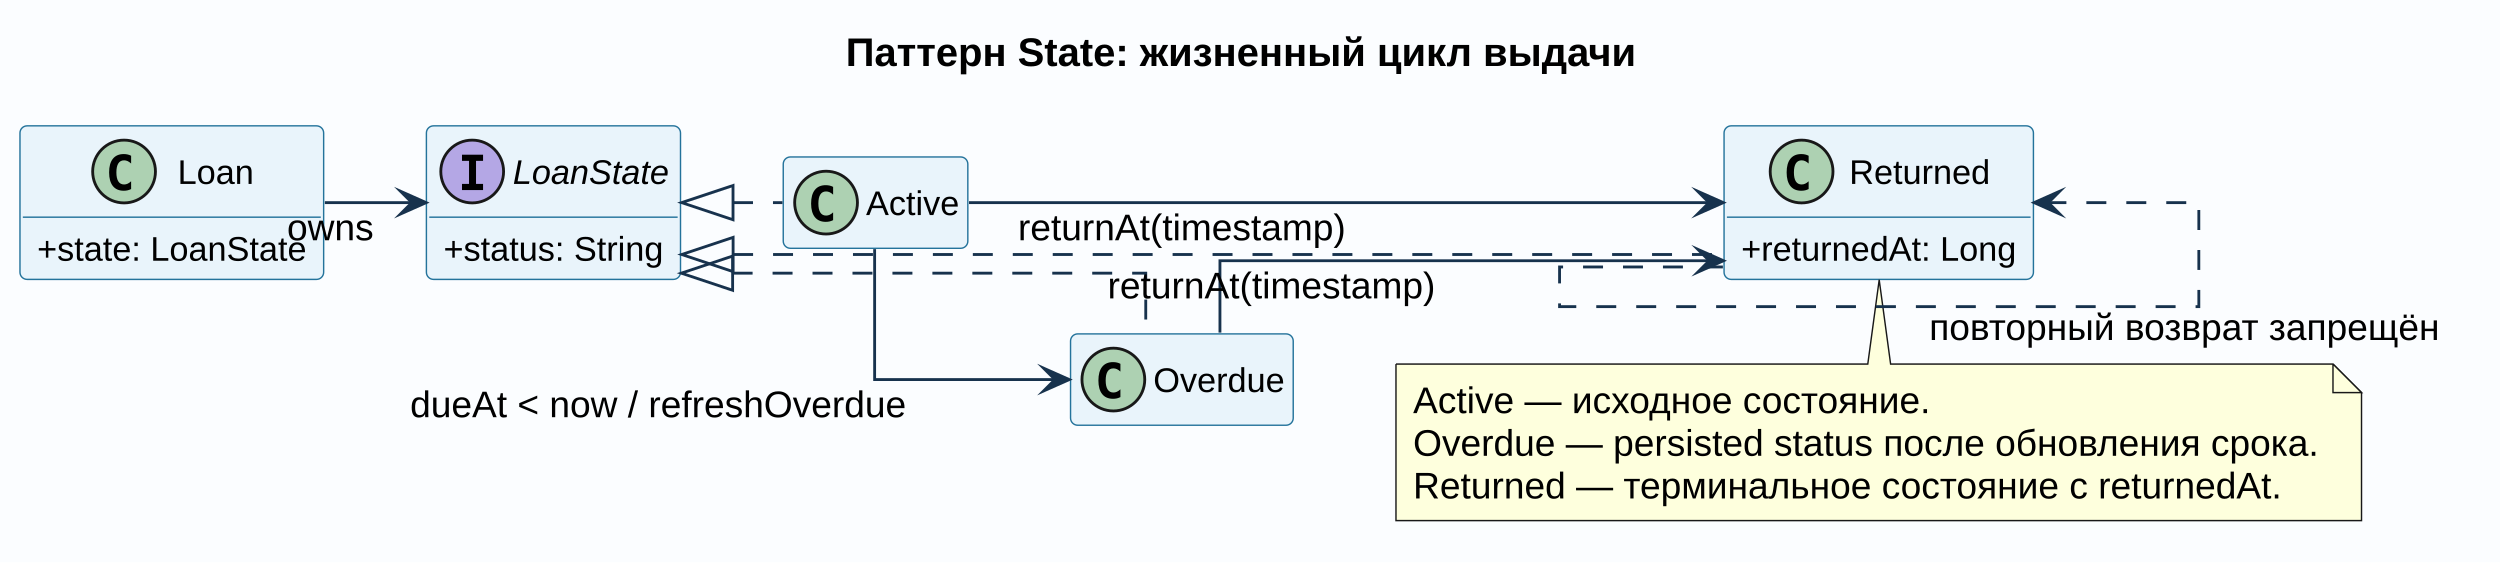
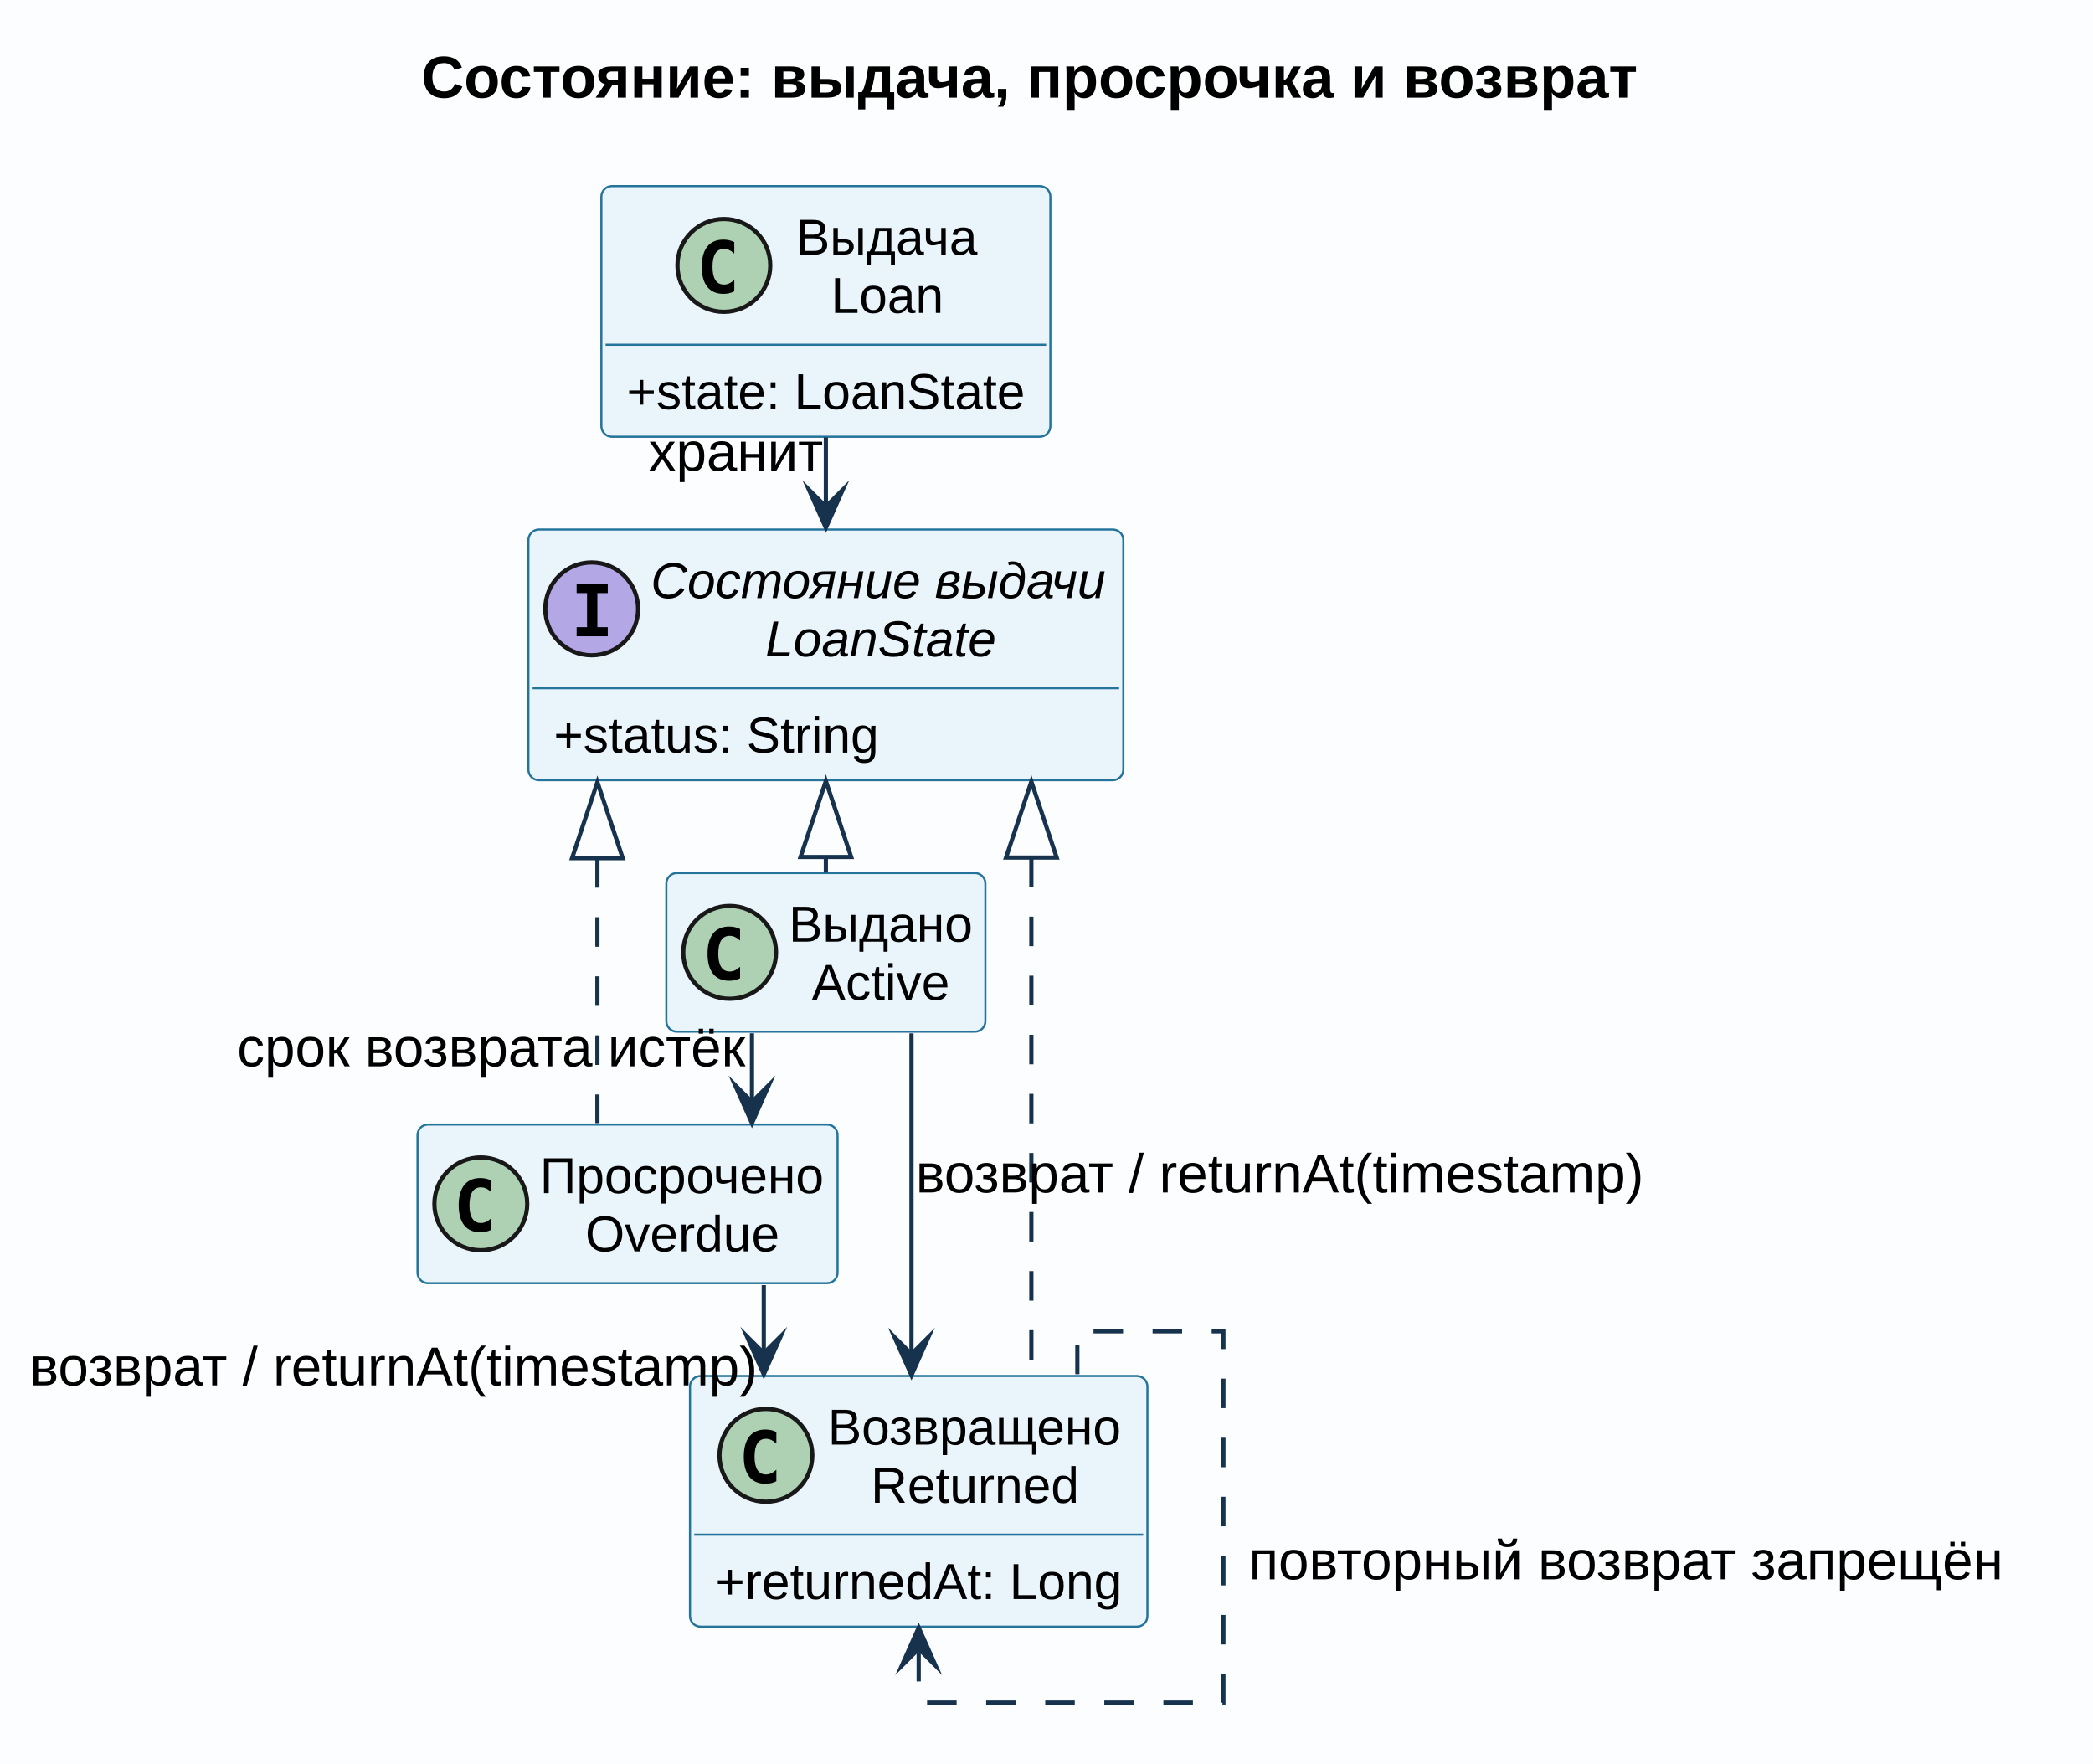
- <svg xmlns="http://www.w3.org/2000/svg" version="1.1" data-diagram-type="CLASS" style="width:876px;height:197px;background:#FBFDFF;" width="876px" height="197px" viewBox="0 0 876 197" zoomAndPan="magnify" preserveAspectRatio="none" contentStyleType="text/css">
+ <svg xmlns="http://www.w3.org/2000/svg" version="1.1" data-diagram-type="CLASS" style="width:496px;height:418px;background:#FBFDFF;" width="496px" height="418px" viewBox="0 0 496 418" zoomAndPan="magnify" preserveAspectRatio="none" contentStyleType="text/css">
  <defs />
  <g font-family="sans-serif" lengthAdjust="spacing">
-     <rect x="0" y="0" width="876" height="197" fill="#FBFDFF" style="stroke:none;" />
+     <rect x="0" y="0" width="496" height="418" fill="#FBFDFF" style="stroke:none;" />
    <g class="title" data-source-line="19">
-       <text x="296.349" y="23.132" fill="#000" font-size="14" textLength="277.102" font-weight="700" font-family="Arial">Паттерн State: жизненный цикл выдачи</text>
+       <text x="99.851" y="23.132" fill="#000" font-size="14" textLength="290.028" font-weight="700" font-family="Arial">Состояние: выдача, просрочка и возврат</text>
    </g>
    <g class="entity" data-qualified-name="Loan" id="ent0001" data-source-line="21">
-       <rect x="7" y="44.099" width="106.406" height="53.799" fill="#E9F4FB" style="stroke:#24739B;stroke-width:0.5;" rx="2.5" ry="2.5" />
-       <ellipse cx="43.47" cy="60.099" rx="11" ry="11" fill="#ADD1B2" style="stroke:#181818;stroke-width:1;" />
-       <path d="M45.943,66.242 Q45.362,66.541 44.723,66.69 Q44.084,66.839 43.378,66.839 Q40.871,66.839 39.551,65.188 Q38.232,63.536 38.232,60.415 Q38.232,57.285 39.551,55.633 Q40.871,53.981 43.378,53.981 Q44.084,53.981 44.731,54.131 Q45.379,54.28 45.943,54.579 L45.943,57.302 Q45.312,56.721 44.719,56.451 Q44.125,56.181 43.494,56.181 Q42.15,56.181 41.465,57.248 Q40.78,58.314 40.78,60.415 Q40.78,62.506 41.465,63.573 Q42.15,64.64 43.494,64.64 Q44.125,64.64 44.719,64.37 Q45.312,64.1 45.943,63.519 Z " fill="#000" />
-       <text x="62.241" y="64.455" fill="#000" font-size="12" textLength="26.695" font-family="Arial">Loan</text>
-       <line x1="8" y1="76.099" x2="112.406" y2="76.099" style="stroke:#24739B;stroke-width:0.5;" />
-       <text x="13" y="91.354" fill="#000" font-size="12" textLength="94.406" font-family="Arial">+state: LoanState</text>
+       <rect x="142.51" y="44.099" width="106.406" height="59.396" fill="#E9F4FB" style="stroke:#24739B;stroke-width:0.5;" rx="2.5" ry="2.5" />
+       <ellipse cx="171.539" cy="62.897" rx="11" ry="11" fill="#ADD1B2" style="stroke:#181818;stroke-width:1;" />
+       <path d="M174.012,69.041 Q173.431,69.339 172.792,69.489 Q172.153,69.638 171.447,69.638 Q168.94,69.638 167.621,67.986 Q166.301,66.334 166.301,63.213 Q166.301,60.084 167.621,58.432 Q168.94,56.78 171.447,56.78 Q172.153,56.78 172.8,56.93 Q173.448,57.079 174.012,57.378 L174.012,60.101 Q173.381,59.52 172.788,59.25 Q172.194,58.98 171.564,58.98 Q170.219,58.98 169.534,60.047 Q168.849,61.113 168.849,63.213 Q168.849,65.305 169.534,66.372 Q170.219,67.438 171.564,67.438 Q172.194,67.438 172.788,67.169 Q173.381,66.899 174.012,66.318 Z " fill="#000" />
+       <text x="188.657" y="60.354" fill="#000" font-size="12" textLength="43.23" font-family="Arial">Выдача</text>
+       <text x="196.924" y="74.153" fill="#000" font-size="12" textLength="26.695" font-family="Arial">Loan</text>
+       <line x1="143.51" y1="81.696" x2="247.916" y2="81.696" style="stroke:#24739B;stroke-width:0.5;" />
+       <text x="148.51" y="96.952" fill="#000" font-size="12" textLength="94.406" font-family="Arial">+state: LoanState</text>
    </g>
    <g class="entity" data-qualified-name="LoanState" id="ent0002" data-source-line="24">
-       <rect x="149.41" y="44.099" width="89.039" height="53.799" fill="#E9F4FB" style="stroke:#24739B;stroke-width:0.5;" rx="2.5" ry="2.5" />
-       <ellipse cx="165.456" cy="60.099" rx="11" ry="11" fill="#B4A7E5" style="stroke:#181818;stroke-width:1;" />
-       <path d="M161.884,56.364 L161.884,54.206 L169.263,54.206 L169.263,56.364 L166.798,56.364 L166.798,64.44 L169.263,64.44 L169.263,66.599 L161.884,66.599 L161.884,64.44 L164.349,64.44 L164.349,56.364 Z " fill="#000" />
-       <text x="179.688" y="64.455" fill="#000" font-size="12" textLength="54.715" font-style="italic" font-family="Arial">LoanState</text>
-       <line x1="150.41" y1="76.099" x2="237.449" y2="76.099" style="stroke:#24739B;stroke-width:0.5;" />
-       <text x="155.41" y="91.354" fill="#000" font-size="12" textLength="77.039" font-family="Arial">+status: String</text>
+       <rect x="125.22" y="125.489" width="140.99" height="59.396" fill="#E9F4FB" style="stroke:#24739B;stroke-width:0.5;" rx="2.5" ry="2.5" />
+       <ellipse cx="140.22" cy="144.287" rx="11" ry="11" fill="#B4A7E5" style="stroke:#181818;stroke-width:1;" />
+       <path d="M136.648,140.553 L136.648,138.394 L144.027,138.394 L144.027,140.553 L141.562,140.553 L141.562,148.629 L144.027,148.629 L144.027,150.787 L136.648,150.787 L136.648,148.629 L139.113,148.629 L139.113,140.553 Z " fill="#000" />
+       <text x="154.22" y="141.744" fill="#000" font-size="12" textLength="108.99" font-style="italic" font-family="Arial">Состояние выдачи</text>
+       <text x="181.358" y="155.543" fill="#000" font-size="12" textLength="54.715" font-style="italic" font-family="Arial">LoanState</text>
+       <line x1="126.22" y1="163.086" x2="265.21" y2="163.086" style="stroke:#24739B;stroke-width:0.5;" />
+       <text x="131.22" y="178.342" fill="#000" font-size="12" textLength="77.039" font-family="Arial">+status: String</text>
    </g>
    <g class="entity" data-qualified-name="Active" id="ent0003" data-source-line="27">
-       <rect x="274.45" y="54.999" width="64.678" height="32" fill="#E9F4FB" style="stroke:#24739B;stroke-width:0.5;" rx="2.5" ry="2.5" />
-       <ellipse cx="289.45" cy="70.999" rx="11" ry="11" fill="#ADD1B2" style="stroke:#181818;stroke-width:1;" />
-       <path d="M291.923,77.142 Q291.342,77.441 290.703,77.59 Q290.064,77.739 289.358,77.739 Q286.851,77.739 285.532,76.087 Q284.212,74.436 284.212,71.315 Q284.212,68.185 285.532,66.533 Q286.851,64.881 289.358,64.881 Q290.064,64.881 290.711,65.031 Q291.359,65.18 291.923,65.479 L291.923,68.202 Q291.292,67.621 290.699,67.351 Q290.105,67.081 289.474,67.081 Q288.13,67.081 287.445,68.148 Q286.76,69.214 286.76,71.315 Q286.76,73.406 287.445,74.473 Q288.13,75.54 289.474,75.54 Q290.105,75.54 290.699,75.27 Q291.292,75 291.923,74.419 Z " fill="#000" />
-       <text x="303.45" y="75.355" fill="#000" font-size="12" textLength="32.678" font-family="Arial">Active</text>
+       <rect x="157.91" y="206.889" width="75.605" height="37.598" fill="#E9F4FB" style="stroke:#24739B;stroke-width:0.5;" rx="2.5" ry="2.5" />
+       <ellipse cx="172.91" cy="225.687" rx="11" ry="11" fill="#ADD1B2" style="stroke:#181818;stroke-width:1;" />
+       <path d="M175.383,231.831 Q174.802,232.129 174.163,232.279 Q173.524,232.428 172.818,232.428 Q170.311,232.428 168.992,230.776 Q167.672,229.124 167.672,226.003 Q167.672,222.874 168.992,221.222 Q170.311,219.57 172.818,219.57 Q173.524,219.57 174.171,219.72 Q174.819,219.869 175.383,220.168 L175.383,222.891 Q174.752,222.31 174.159,222.04 Q173.565,221.77 172.934,221.77 Q171.59,221.77 170.905,222.837 Q170.22,223.903 170.22,226.003 Q170.22,228.095 170.905,229.162 Q171.59,230.228 172.934,230.228 Q173.565,230.228 174.159,229.959 Q174.752,229.689 175.383,229.108 Z " fill="#000" />
+       <text x="186.91" y="223.144" fill="#000" font-size="12" textLength="43.605" font-family="Arial">Выдано</text>
+       <text x="192.374" y="236.943" fill="#000" font-size="12" textLength="32.678" font-family="Arial">Active</text>
    </g>
    <g class="entity" data-qualified-name="Overdue" id="ent0004" data-source-line="28">
-       <rect x="375.12" y="116.999" width="78.025" height="32" fill="#E9F4FB" style="stroke:#24739B;stroke-width:0.5;" rx="2.5" ry="2.5" />
-       <ellipse cx="390.12" cy="132.999" rx="11" ry="11" fill="#ADD1B2" style="stroke:#181818;stroke-width:1;" />
-       <path d="M392.593,139.142 Q392.012,139.441 391.373,139.59 Q390.734,139.739 390.028,139.739 Q387.521,139.739 386.202,138.087 Q384.882,136.436 384.882,133.315 Q384.882,130.185 386.202,128.533 Q387.521,126.881 390.028,126.881 Q390.734,126.881 391.381,127.031 Q392.029,127.18 392.593,127.479 L392.593,130.202 Q391.962,129.621 391.369,129.351 Q390.775,129.081 390.144,129.081 Q388.8,129.081 388.115,130.148 Q387.43,131.214 387.43,133.315 Q387.43,135.406 388.115,136.473 Q388.8,137.54 390.144,137.54 Q390.775,137.54 391.369,137.27 Q391.962,137 392.593,136.419 Z " fill="#000" />
-       <text x="404.12" y="137.355" fill="#000" font-size="12" textLength="46.025" font-family="Arial">Overdue</text>
+       <rect x="98.94" y="266.489" width="99.547" height="37.598" fill="#E9F4FB" style="stroke:#24739B;stroke-width:0.5;" rx="2.5" ry="2.5" />
+       <ellipse cx="113.94" cy="285.287" rx="11" ry="11" fill="#ADD1B2" style="stroke:#181818;stroke-width:1;" />
+       <path d="M116.413,291.431 Q115.832,291.729 115.193,291.879 Q114.554,292.028 113.848,292.028 Q111.341,292.028 110.022,290.376 Q108.702,288.724 108.702,285.603 Q108.702,282.474 110.022,280.822 Q111.341,279.17 113.848,279.17 Q114.554,279.17 115.201,279.32 Q115.849,279.469 116.413,279.768 L116.413,282.491 Q115.782,281.91 115.189,281.64 Q114.595,281.37 113.964,281.37 Q112.62,281.37 111.935,282.437 Q111.25,283.503 111.25,285.603 Q111.25,287.695 111.935,288.762 Q112.62,289.828 113.964,289.828 Q114.595,289.828 115.189,289.559 Q115.782,289.289 116.413,288.708 Z " fill="#000" />
+       <text x="127.94" y="282.744" fill="#000" font-size="12" textLength="67.547" font-family="Arial">Просрочено</text>
+       <text x="138.701" y="296.543" fill="#000" font-size="12" textLength="46.025" font-family="Arial">Overdue</text>
    </g>
    <g class="entity" data-qualified-name="Returned" id="ent0005" data-source-line="29">
-       <rect x="604.11" y="44.099" width="108.404" height="53.799" fill="#E9F4FB" style="stroke:#24739B;stroke-width:0.5;" rx="2.5" ry="2.5" />
-       <ellipse cx="631.278" cy="60.099" rx="11" ry="11" fill="#ADD1B2" style="stroke:#181818;stroke-width:1;" />
-       <path d="M633.751,66.242 Q633.17,66.541 632.531,66.69 Q631.891,66.839 631.186,66.839 Q628.679,66.839 627.359,65.188 Q626.039,63.536 626.039,60.415 Q626.039,57.285 627.359,55.633 Q628.679,53.981 631.186,53.981 Q631.891,53.981 632.539,54.131 Q633.186,54.28 633.751,54.579 L633.751,57.302 Q633.12,56.721 632.526,56.451 Q631.933,56.181 631.302,56.181 Q629.957,56.181 629.272,57.248 Q628.588,58.314 628.588,60.415 Q628.588,62.506 629.272,63.573 Q629.957,64.64 631.302,64.64 Q631.933,64.64 632.526,64.37 Q633.12,64.1 633.751,63.519 Z " fill="#000" />
-       <text x="647.981" y="64.455" fill="#000" font-size="12" textLength="49.365" font-family="Arial">Returned</text>
-       <line x1="605.11" y1="76.099" x2="711.514" y2="76.099" style="stroke:#24739B;stroke-width:0.5;" />
-       <text x="610.11" y="91.354" fill="#000" font-size="12" textLength="96.404" font-family="Arial">+returnedAt: Long</text>
-     </g>
-     <g class="entity" data-qualified-name="GMN14" id="ent0015" data-source-line="42">
-       <path d="M489.15,127.569 L489.15,182.415 A0,0 0 0 0 489.15,182.415 L827.476,182.415 A0,0 0 0 0 827.476,182.415 L827.476,137.569 L817.476,127.569 L662.47,127.569 L658.47,98.039 L654.47,127.569 L489.15,127.569 A0,0 0 0 0 489.15,127.569" style="stroke:#181818;stroke-width:0.5;" fill="#FEFFDD" />
-       <path d="M817.476,127.569 L817.476,137.569 L827.476,137.569 L817.476,127.569" style="stroke:#181818;stroke-width:0.5;" fill="#FEFFDD" />
-       <text x="495.15" y="144.762" fill="#000" font-size="13" textLength="181.689" font-family="Arial">Active — исходное состояние.</text>
-       <text x="495.15" y="159.711" fill="#000" font-size="13" textLength="317.326" font-family="Arial">Overdue — persisted status после обновления срока.</text>
-       <text x="495.15" y="174.66" fill="#000" font-size="13" textLength="304.497" font-family="Arial">Returned — терминальное состояние с returnedAt.</text>
+       <rect x="163.51" y="326.079" width="108.404" height="59.396" fill="#E9F4FB" style="stroke:#24739B;stroke-width:0.5;" rx="2.5" ry="2.5" />
+       <ellipse cx="181.504" cy="344.877" rx="11" ry="11" fill="#ADD1B2" style="stroke:#181818;stroke-width:1;" />
+       <path d="M183.978,351.021 Q183.397,351.319 182.757,351.469 Q182.118,351.618 181.413,351.618 Q178.906,351.618 177.586,349.966 Q176.266,348.314 176.266,345.193 Q176.266,342.064 177.586,340.412 Q178.906,338.76 181.413,338.76 Q182.118,338.76 182.766,338.91 Q183.413,339.059 183.978,339.358 L183.978,342.081 Q183.347,341.5 182.753,341.23 Q182.16,340.96 181.529,340.96 Q180.184,340.96 179.499,342.027 Q178.814,343.093 178.814,345.193 Q178.814,347.285 179.499,348.352 Q180.184,349.418 181.529,349.418 Q182.16,349.418 182.753,349.149 Q183.347,348.879 183.978,348.298 Z " fill="#000" />
+       <text x="196.17" y="342.334" fill="#000" font-size="12" textLength="69.75" font-family="Arial">Возвращено</text>
+       <text x="206.362" y="356.133" fill="#000" font-size="12" textLength="49.365" font-family="Arial">Returned</text>
+       <line x1="164.51" y1="363.676" x2="270.914" y2="363.676" style="stroke:#24739B;stroke-width:0.5;" />
+       <text x="169.51" y="378.932" fill="#000" font-size="12" textLength="96.404" font-family="Arial">+returnedAt: Long</text>
    </g>
    <g class="link" data-entity-1="ent0001" data-entity-2="ent0002" id="lnk6" data-source-line="33" data-link-type="dependency">
-       <path d="M113.82,70.999 C125.59,70.999 132.94,70.999 144.31,70.999" style="stroke:#17324D;stroke-width:1;" fill="none" id="Loan-to-LoanState" codeLine="33" />
-       <polygon points="149.31,70.999,140.31,66.999,144.31,70.999,140.31,74.999,149.31,70.999" fill="#17324D" style="stroke:#17324D;stroke-width:1;stroke-linejoin:miter;stroke-miterlimit:10;" />
-       <text x="100.57" y="84.192" fill="#000" font-size="13" textLength="30.348" font-family="Arial">owns</text>
+       <path d="M195.71,103.639 C195.71,110.629 195.71,113.079 195.71,120.069" style="stroke:#17324D;stroke-width:1;" fill="none" id="Loan-to-LoanState" codeLine="33" />
+       <polygon points="195.71,125.069,199.71,116.069,195.71,120.069,191.71,116.069,195.71,125.069" fill="#17324D" style="stroke:#17324D;stroke-width:1;stroke-linejoin:miter;stroke-miterlimit:10;" />
+       <text x="153.71" y="111.552" fill="#000" font-size="13" textLength="41.355" font-family="Arial">хранит</text>
    </g>
    <g class="link" data-entity-1="ent0002" data-entity-2="ent0003" id="lnk7" data-source-line="34" data-link-type="extension">
-       <path d="M256.85,70.999 C268.66,70.999 263.16,70.999 274.18,70.999" style="stroke:#17324D;stroke-width:1;stroke-dasharray:7,7;" fill="none" id="LoanState-backto-Active" codeLine="34" />
-       <polygon points="238.85,70.999,256.85,76.999,256.85,64.999,238.85,70.999" fill="none" style="stroke:#17324D;stroke-width:1;stroke-linejoin:miter;stroke-miterlimit:10;" />
+       <path d="M195.71,203.089 C195.71,210.439 195.71,200.119 195.71,206.789" style="stroke:#17324D;stroke-width:1;stroke-dasharray:7,7;" fill="none" id="LoanState-backto-Active" codeLine="34" />
+       <polygon points="195.71,185.089,189.71,203.089,201.71,203.089,195.71,185.089" fill="none" style="stroke:#17324D;stroke-width:1;stroke-linejoin:miter;stroke-miterlimit:10;" />
    </g>
    <g class="link" data-entity-1="ent0002" data-entity-2="ent0004" id="lnk8" data-source-line="35" data-link-type="extension">
-       <path d="M256.71,95.719 C317.72,95.719 401.47,95.719 401.47,95.719 C401.47,95.719 401.47,106.549 401.47,116.539" style="stroke:#17324D;stroke-width:1;stroke-dasharray:7,7;" fill="none" id="LoanState-backto-Overdue" codeLine="35" />
-       <polygon points="238.71,95.719,256.71,101.719,256.71,89.719,238.71,95.719" fill="none" style="stroke:#17324D;stroke-width:1;stroke-linejoin:miter;stroke-miterlimit:10;" />
+       <path d="M141.57,203.359 C141.57,228.279 141.57,244.899 141.57,266.159" style="stroke:#17324D;stroke-width:1;stroke-dasharray:7,7;" fill="none" id="LoanState-backto-Overdue" codeLine="35" />
+       <polygon points="141.57,185.359,135.57,203.359,147.57,203.359,141.57,185.359" fill="none" style="stroke:#17324D;stroke-width:1;stroke-linejoin:miter;stroke-miterlimit:10;" />
    </g>
    <g class="link" data-entity-1="ent0002" data-entity-2="ent0005" id="lnk9" data-source-line="36" data-link-type="extension">
-       <path d="M256.88,89.179 C342.58,89.179 511.04,89.179 603.74,89.179" style="stroke:#17324D;stroke-width:1;stroke-dasharray:7,7;" fill="none" id="LoanState-backto-Returned" codeLine="36" />
-       <polygon points="238.88,89.179,256.88,95.179,256.88,83.179,238.88,89.179" fill="none" style="stroke:#17324D;stroke-width:1;stroke-linejoin:miter;stroke-miterlimit:10;" />
+       <path d="M244.41,203.219 C244.41,241.149 244.41,288.009 244.41,325.869" style="stroke:#17324D;stroke-width:1;stroke-dasharray:7,7;" fill="none" id="LoanState-backto-Returned" codeLine="36" />
+       <polygon points="244.41,185.219,238.41,203.219,250.41,203.219,244.41,185.219" fill="none" style="stroke:#17324D;stroke-width:1;stroke-linejoin:miter;stroke-miterlimit:10;" />
    </g>
    <g class="link" data-entity-1="ent0003" data-entity-2="ent0004" id="lnk10" data-source-line="37" data-link-type="dependency">
-       <path d="M306.47,87.289 C306.47,105.659 306.47,132.999 306.47,132.999 C306.47,132.999 338.93,132.999 369.66,132.999" style="stroke:#17324D;stroke-width:1;" fill="none" id="Active-to-Overdue" codeLine="37" />
-       <polygon points="374.66,132.999,365.66,128.999,369.66,132.999,365.66,136.999,374.66,132.999" fill="#17324D" style="stroke:#17324D;stroke-width:1;stroke-linejoin:miter;stroke-miterlimit:10;" />
-       <text x="143.71" y="146.192" fill="#000" font-size="13" textLength="173.792" font-family="Arial">dueAt &lt; now / refreshOverdue</text>
+       <path d="M178.2,244.869 C178.2,251.679 178.2,254.329 178.2,261.139" style="stroke:#17324D;stroke-width:1;" fill="none" id="Active-to-Overdue" codeLine="37" />
+       <polygon points="178.2,266.139,182.2,257.139,178.2,261.139,174.2,257.139,178.2,266.139" fill="#17324D" style="stroke:#17324D;stroke-width:1;stroke-linejoin:miter;stroke-miterlimit:10;" />
+       <text x="56.2" y="252.692" fill="#000" font-size="13" textLength="121.151" font-family="Arial">срок возврата истёк</text>
    </g>
    <g class="link" data-entity-1="ent0003" data-entity-2="ent0005" id="lnk11" data-source-line="38" data-link-type="dependency">
-       <path d="M339.54,70.999 C400.05,70.999 524.9,70.999 598.84,70.999" style="stroke:#17324D;stroke-width:1;" fill="none" id="Active-to-Returned" codeLine="38" />
-       <polygon points="603.84,70.999,594.84,66.999,598.84,70.999,594.84,74.999,603.84,70.999" fill="#17324D" style="stroke:#17324D;stroke-width:1;stroke-linejoin:miter;stroke-miterlimit:10;" />
-       <text x="356.69" y="84.192" fill="#000" font-size="13" textLength="114.861" font-family="Arial">returnAt(timestamp)</text>
+       <path d="M216,244.879 C216,266.229 216,295.979 216,320.889" style="stroke:#17324D;stroke-width:1;" fill="none" id="Active-to-Returned" codeLine="38" />
+       <polygon points="216,325.889,220,316.889,216,320.889,212,316.889,216,325.889" fill="#17324D" style="stroke:#17324D;stroke-width:1;stroke-linejoin:miter;stroke-miterlimit:10;" />
+       <text x="217" y="282.582" fill="#000" font-size="13" textLength="173.113" font-family="Arial">возврат / returnAt(timestamp)</text>
    </g>
    <g class="link" data-entity-1="ent0004" data-entity-2="ent0005" id="lnk12" data-source-line="39" data-link-type="dependency">
-       <path d="M427.47,116.539 C427.47,104.899 427.47,91.359 427.47,91.359 C427.47,91.359 530.65,91.359 598.9,91.359" style="stroke:#17324D;stroke-width:1;" fill="none" id="Overdue-to-Returned" codeLine="39" />
-       <polygon points="603.9,91.359,594.9,87.359,598.9,91.359,594.9,95.359,603.9,91.359" fill="#17324D" style="stroke:#17324D;stroke-width:1;stroke-linejoin:miter;stroke-miterlimit:10;" />
-       <text x="388.09" y="104.552" fill="#000" font-size="13" textLength="114.861" font-family="Arial">returnAt(timestamp)</text>
+       <path d="M181,304.549 C181,311.069 181,313.519 181,320.679" style="stroke:#17324D;stroke-width:1;" fill="none" id="Overdue-to-Returned" codeLine="39" />
+       <polygon points="181,325.679,185,316.679,181,320.679,177,316.679,181,325.679" fill="#17324D" style="stroke:#17324D;stroke-width:1;stroke-linejoin:miter;stroke-miterlimit:10;" />
+       <text x="7" y="328.302" fill="#000" font-size="13" textLength="173.113" font-family="Arial">возврат / returnAt(timestamp)</text>
    </g>
    <g class="link" data-entity-1="ent0005" data-entity-2="ent0005" id="lnk13" data-source-line="40" data-link-type="dependency">
-       <path d="M603.7,93.539 C575.31,93.539 546.47,93.539 546.47,93.539 C546.47,93.539 546.47,107.449 546.47,107.449 C546.47,107.449 770.47,107.449 770.47,107.449 C770.47,107.449 770.47,70.999 770.47,70.999 C770.47,70.999 746.33,70.999 717.75,70.999" style="stroke:#17324D;stroke-width:1;stroke-dasharray:7,7;" fill="none" id="Returned-to-Returned" codeLine="40" />
-       <polygon points="712.75,70.999,721.75,74.999,717.75,70.999,721.75,66.999,712.75,70.999" fill="#17324D" style="stroke:#17324D;stroke-width:1;stroke-linejoin:miter;stroke-miterlimit:10;" />
-       <text x="675.99" y="119.142" fill="#000" font-size="13" textLength="179.81" font-family="Arial">повторный возврат запрещён</text>
+       <path d="M255.31,325.649 C255.31,319.819 255.31,315.479 255.31,315.479 C255.31,315.479 289.92,315.479 289.92,315.479 C289.92,315.479 289.92,403.479 289.92,403.479 C289.92,403.479 217.71,403.479 217.71,403.479 C217.71,403.479 217.71,400.299 217.71,390.719" style="stroke:#17324D;stroke-width:1;stroke-dasharray:7,7;" fill="none" id="Returned-to-Returned" codeLine="40" />
+       <polygon points="217.71,385.719,213.71,394.719,217.71,390.719,221.71,394.719,217.71,385.719" fill="#17324D" style="stroke:#17324D;stroke-width:1;stroke-linejoin:miter;stroke-miterlimit:10;" />
+       <text x="295.92" y="374.262" fill="#000" font-size="13" textLength="179.81" font-family="Arial">повторный возврат запрещён</text>
    </g>
  </g>
</svg>
